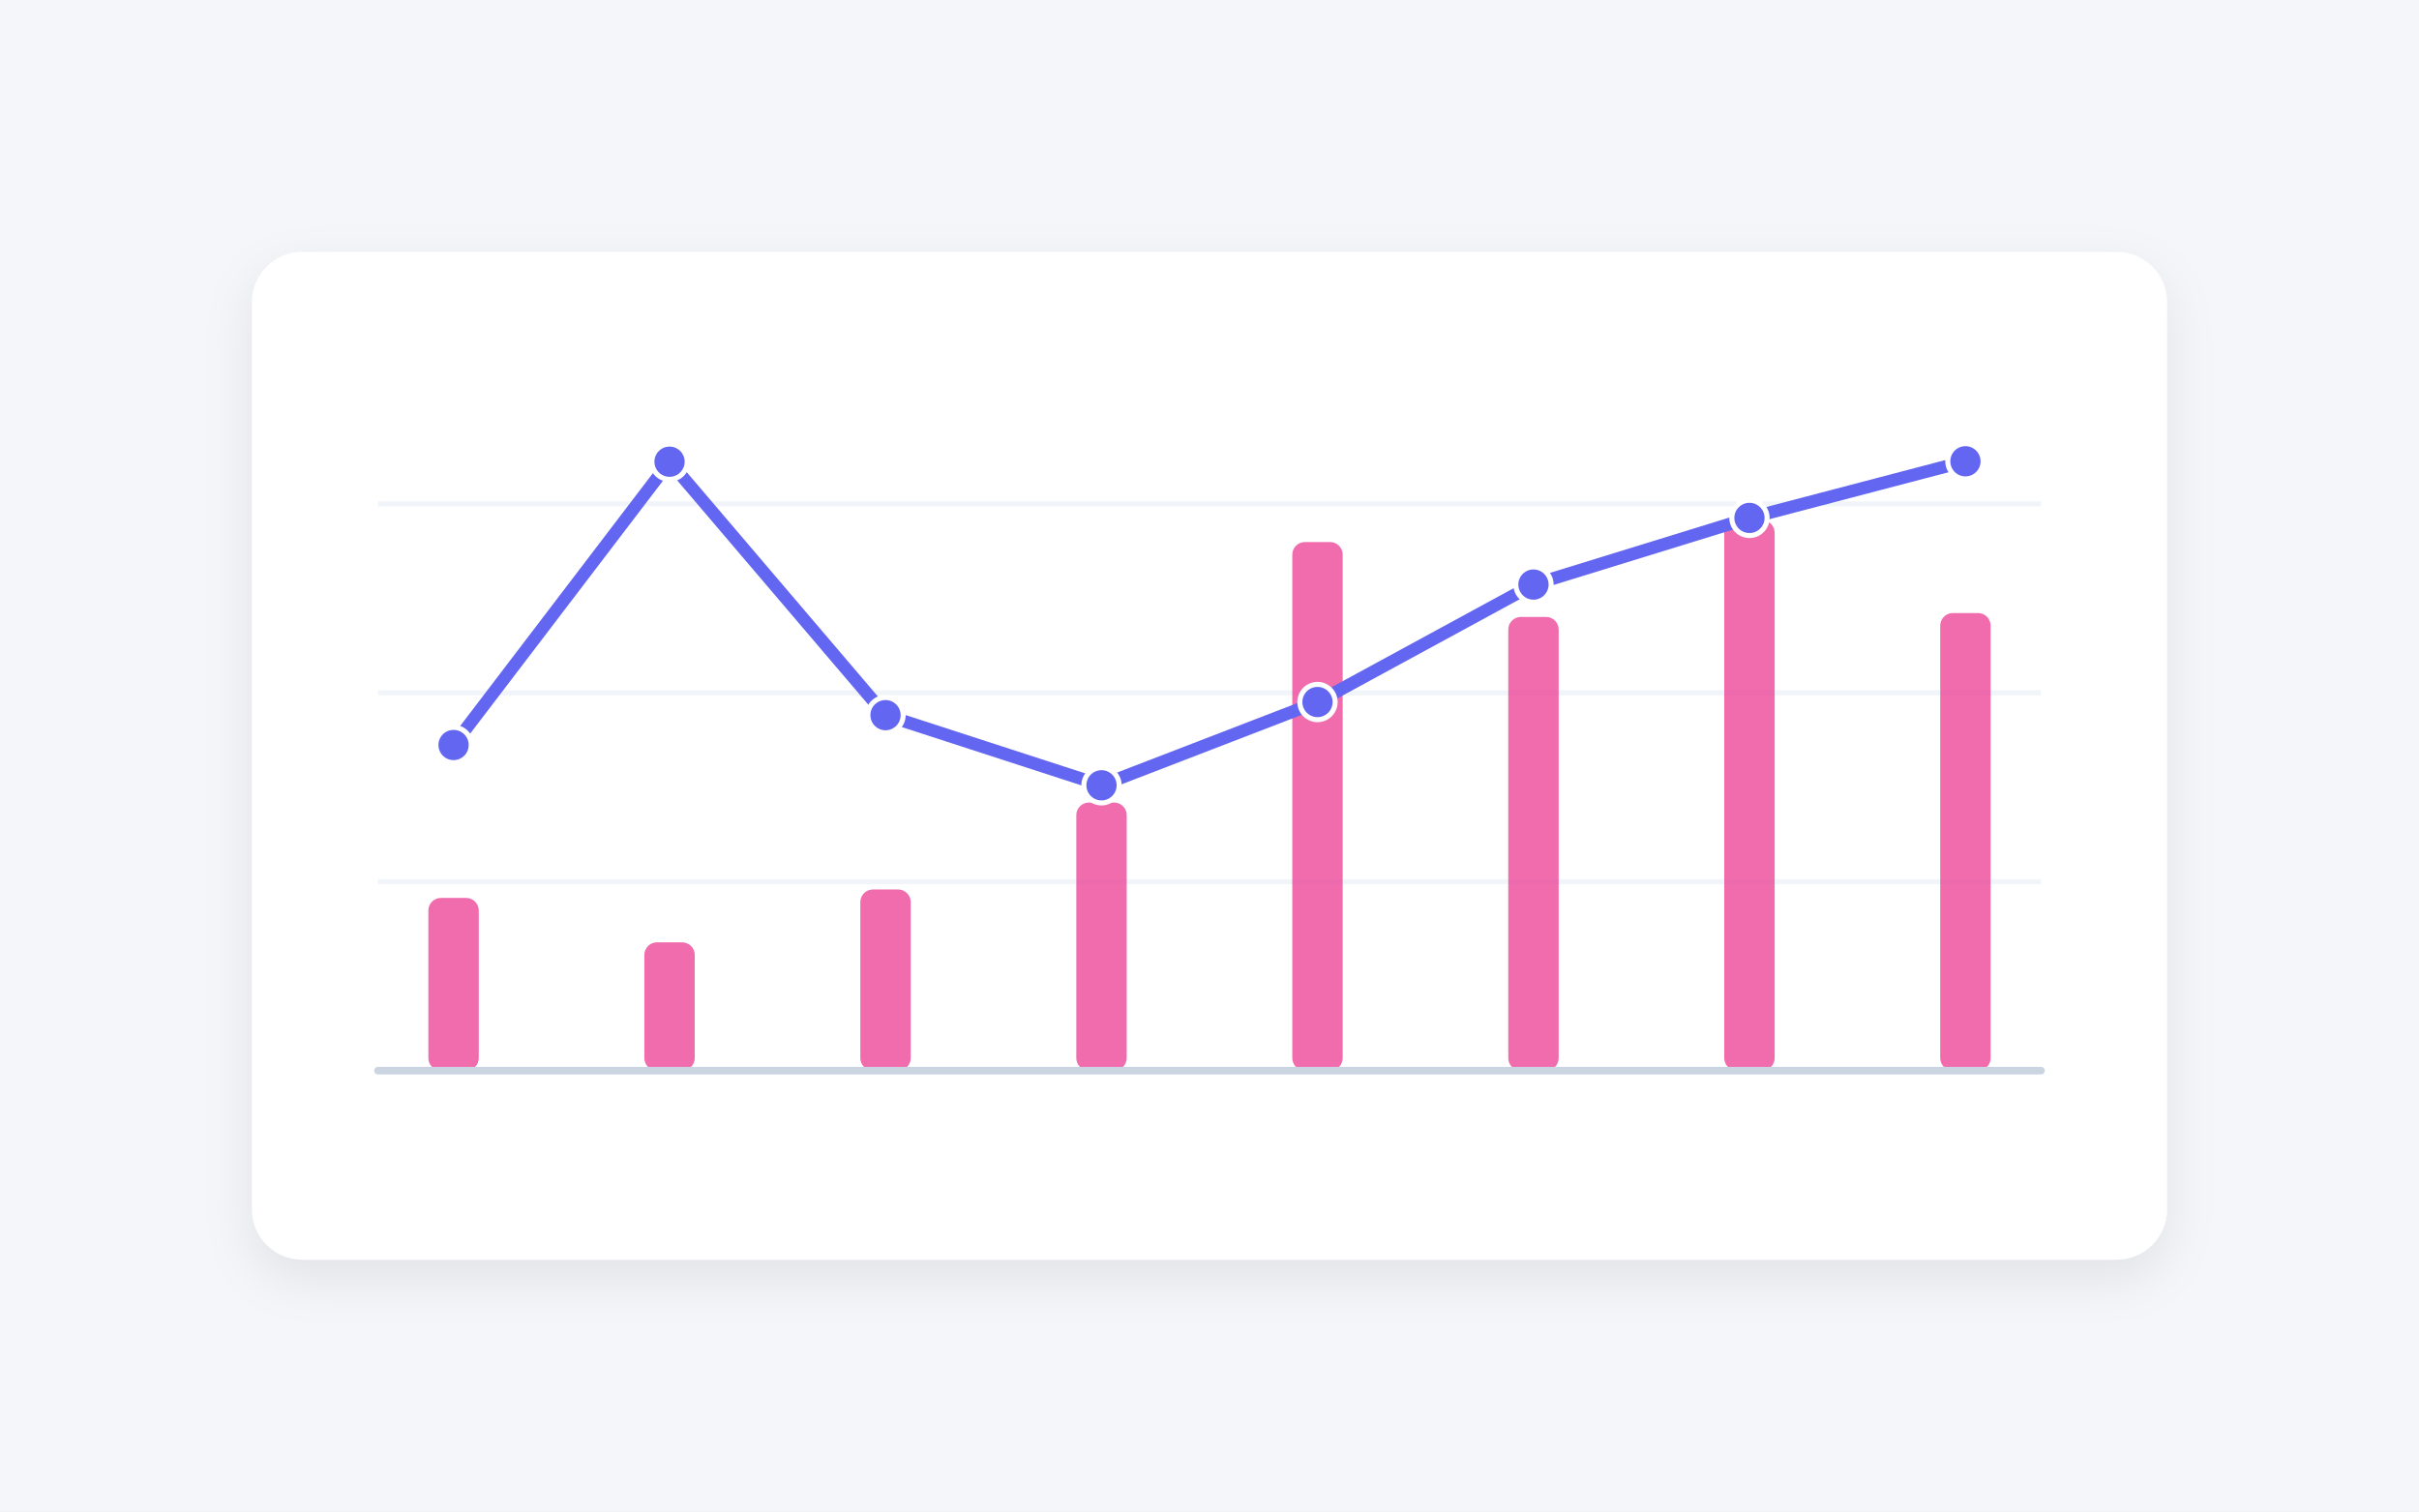
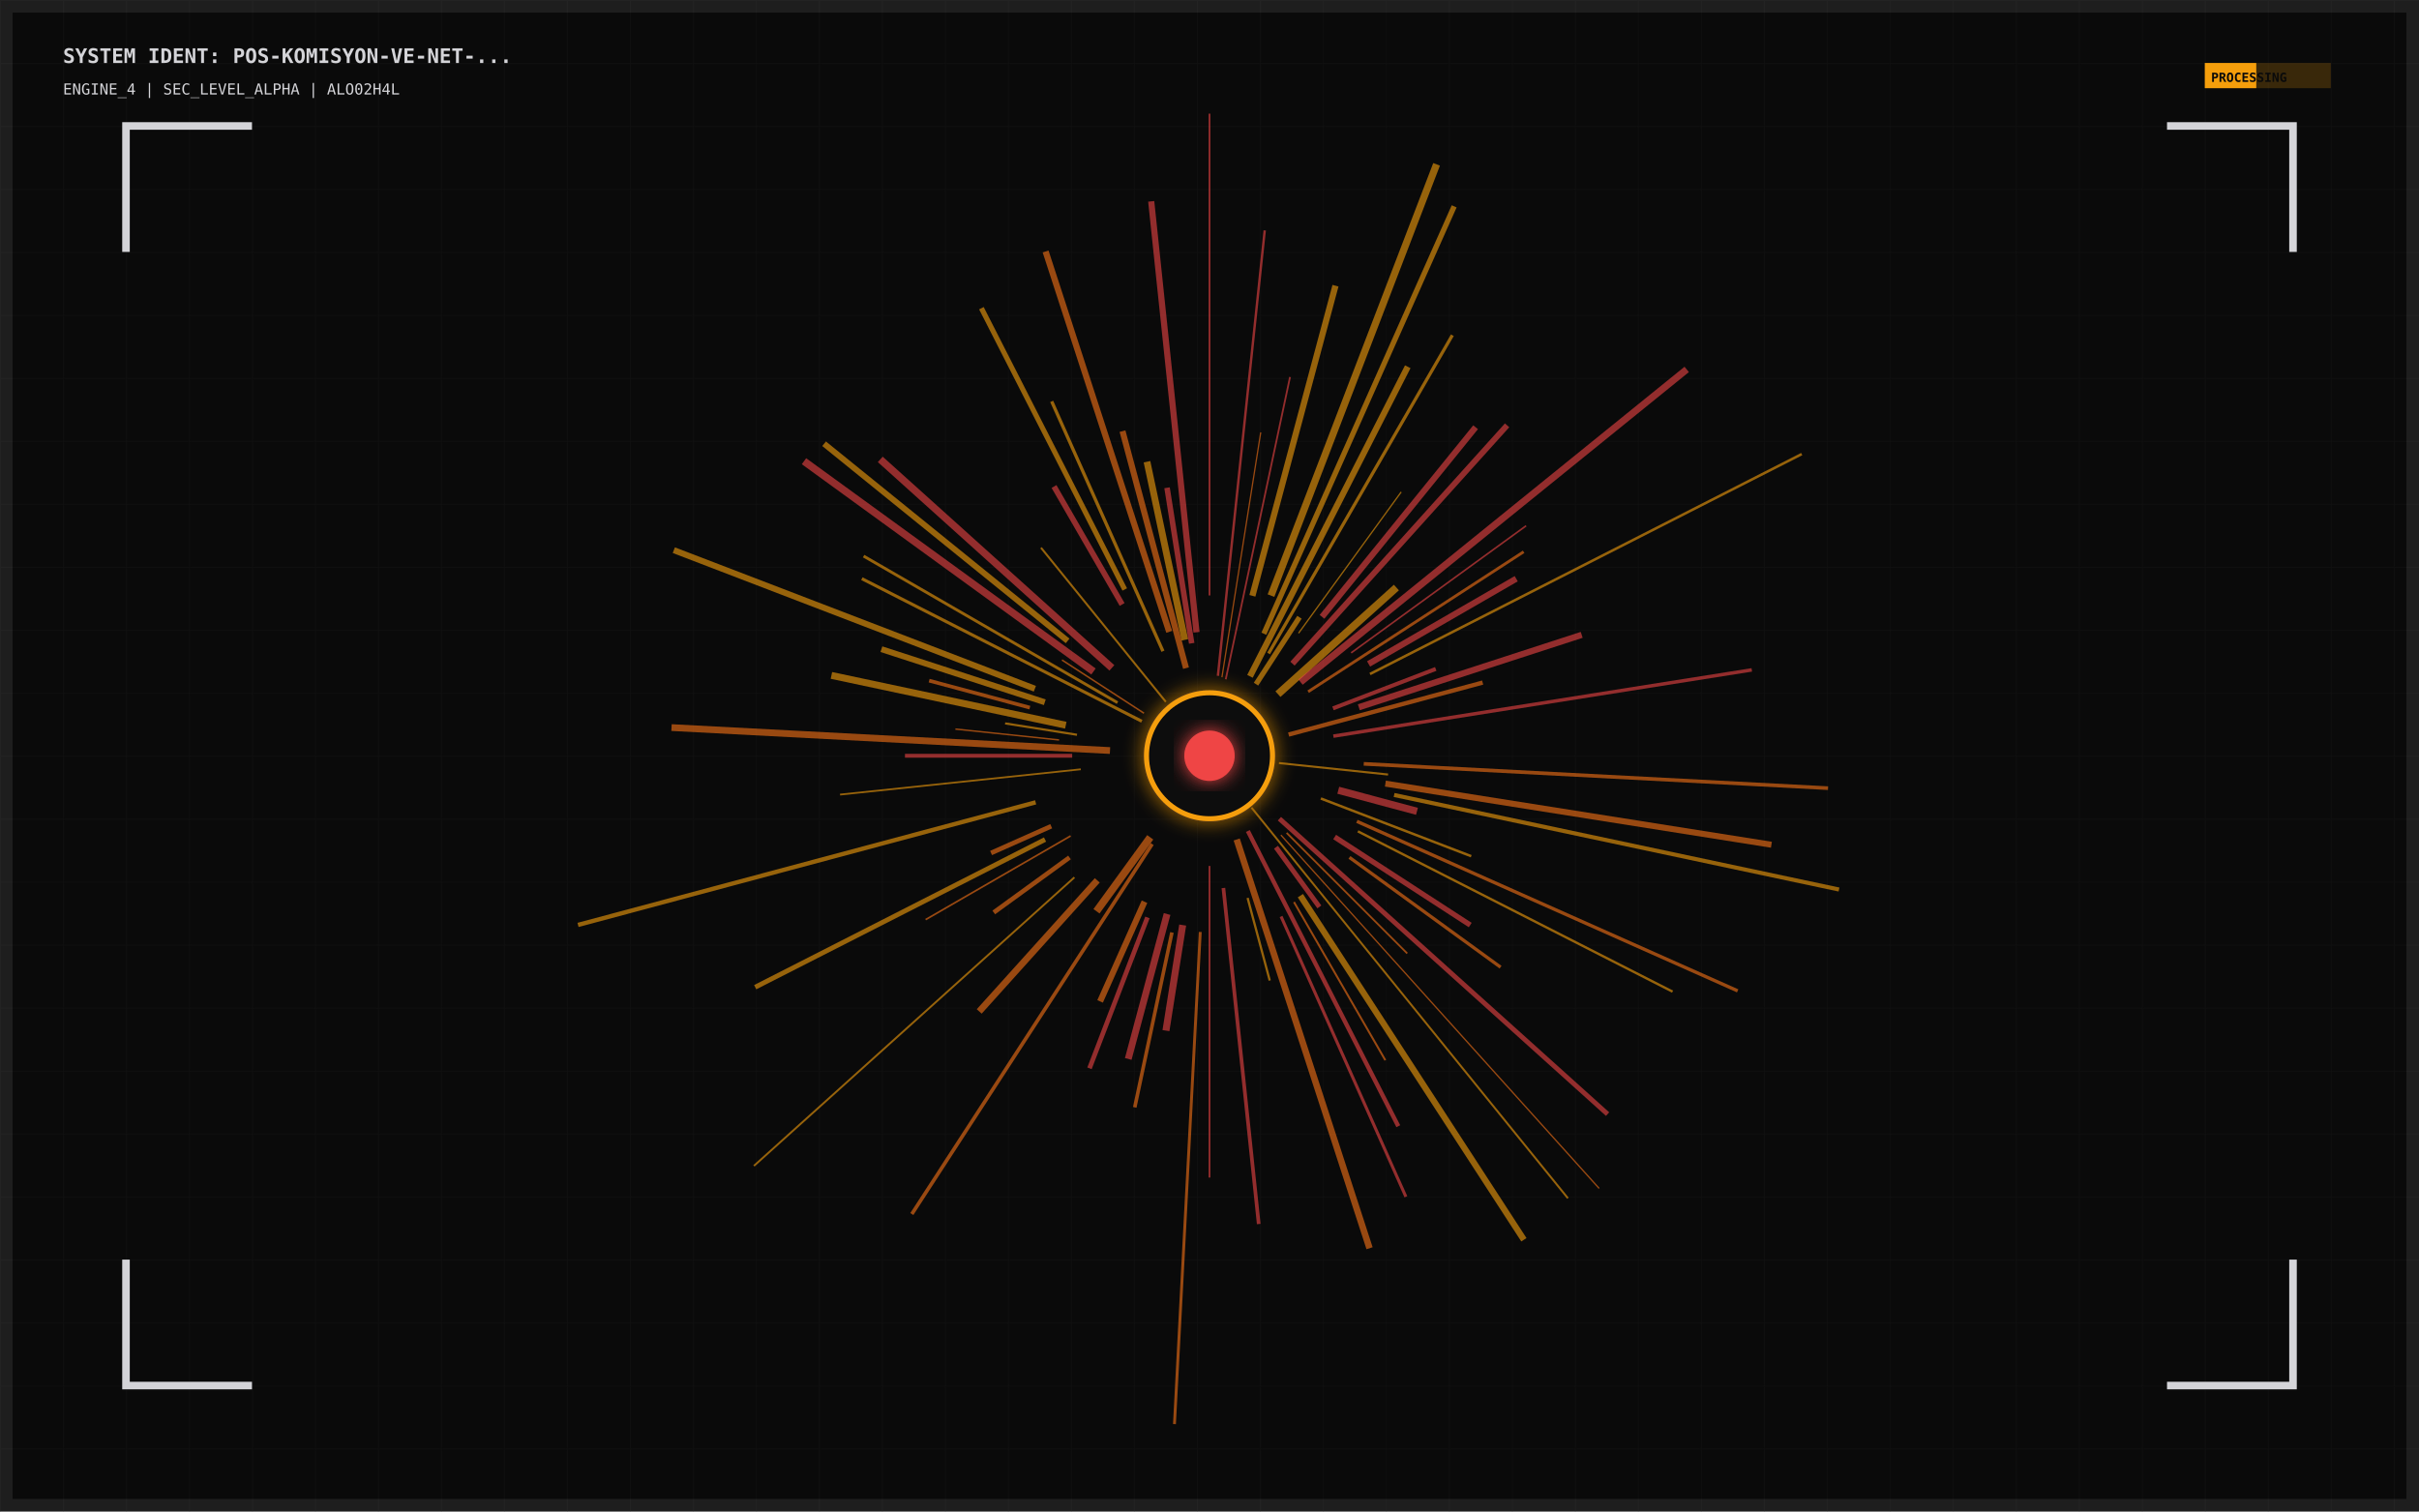
<svg xmlns="http://www.w3.org/2000/svg" width="3840" height="2400" viewBox="0 0 3840 2400">
  <defs>
+     <pattern id="gridPattern" width="100" height="100" patternUnits="userSpaceOnUse">
+       <path d="M 100 0 L 0 0 0 100" fill="none" stroke="#171717" stroke-width="2" />
+     </pattern>
+     <filter id="glow" x="-20%" y="-20%" width="140%" height="140%">
+       <feGaussianBlur stdDeviation="15" result="blur" />
+       <feComposite in="SourceGraphic" in2="blur" operator="over" />
+     </filter>
    <filter id="shadow" x="-10%" y="-10%" width="120%" height="120%">
-       <feDropShadow dx="0" dy="30" stdDeviation="40" flood-opacity="0.08" />
+       <feDropShadow dx="0" dy="40" stdDeviation="50" flood-opacity="0.15" />
    </filter>
+     <filter id="hugeBlur" x="-50%" y="-50%" width="200%" height="200%">
+       <feGaussianBlur stdDeviation="150" />
+     </filter>
+     <radialGradient id="radarSweep" cx="50%" cy="50%" r="50%">
+       <stop offset="0%" stop-color="#f59e0b" stop-opacity="1" />
+       <stop offset="100%" stop-color="#0a0a0a" stop-opacity="0" />
+     </radialGradient>
  </defs>
-   <rect width="100%" height="100%" fill="#f4f6f9" />
-   <g transform="translate(400, 400)" filter="url(#shadow)">
-     <rect width="3040" height="1600" rx="80" fill="#ffffff" />
-     <line x1="200" y1="400" x2="2840" y2="400" stroke="#f1f5f9" stroke-width="8" />
-     <line x1="200" y1="700" x2="2840" y2="700" stroke="#f1f5f9" stroke-width="8" />
-     <line x1="200" y1="1000" x2="2840" y2="1000" stroke="#f1f5f9" stroke-width="8" />
-     <line x1="200" y1="1300" x2="2840" y2="1300" stroke="#f1f5f9" stroke-width="8" />
-     <rect x="280" y="1025.75" width="80" height="274.25" rx="20" fill="#ec4899" fill-opacity="0.8" />
-     <rect x="622.857" y="1096.256" width="80" height="203.744" rx="20" fill="#ec4899" fill-opacity="0.8" />
-     <rect x="965.714" y="1012.288" width="80" height="287.712" rx="20" fill="#ec4899" fill-opacity="0.8" />
-     <rect x="1308.571" y="874.286" width="80" height="425.714" rx="20" fill="#ec4899" fill-opacity="0.8" />
-     <rect x="1651.429" y="460.659" width="80" height="839.341" rx="20" fill="#ec4899" fill-opacity="0.8" />
-     <rect x="1994.286" y="579.554" width="80" height="720.446" rx="20" fill="#ec4899" fill-opacity="0.8" />
-     <rect x="2337.143" y="425.847" width="80" height="874.153" rx="20" fill="#ec4899" fill-opacity="0.8" />
-     <rect x="2680" y="573.402" width="80" height="726.598" rx="20" fill="#ec4899" fill-opacity="0.8" />
-     <path d="M 320 782.94 L 662.857 333.105 L 1005.714 735.535 L 1348.571 846.906 L 1691.429 714.692 L 2034.286 528.191 L 2377.143 422.365 L 2720 332.433" fill="none" stroke="#6366f1" stroke-width="20" stroke-linejoin="round" />
-     <circle cx="320" cy="782.94" r="28" fill="#6366f1" stroke="#fff" stroke-width="8" />
-     <circle cx="662.857" cy="333.105" r="28" fill="#6366f1" stroke="#fff" stroke-width="8" />
-     <circle cx="1005.714" cy="735.535" r="28" fill="#6366f1" stroke="#fff" stroke-width="8" />
-     <circle cx="1348.571" cy="846.906" r="28" fill="#6366f1" stroke="#fff" stroke-width="8" />
-     <circle cx="1691.429" cy="714.692" r="28" fill="#6366f1" stroke="#fff" stroke-width="8" />
-     <circle cx="2034.286" cy="528.191" r="28" fill="#6366f1" stroke="#fff" stroke-width="8" />
-     <circle cx="2377.143" cy="422.365" r="28" fill="#6366f1" stroke="#fff" stroke-width="8" />
-     <circle cx="2720" cy="332.433" r="28" fill="#6366f1" stroke="#fff" stroke-width="8" />
-     <line x1="200" y1="1300" x2="2840" y2="1300" stroke="#cbd5e1" stroke-width="12" stroke-linecap="round" />
+   <rect width="100%" height="100%" fill="#0a0a0a" />
+   <rect width="100%" height="100%" fill="url(#gridPattern)" opacity="0.5" />
+   <g transform="translate(1920, 1200)">
+     <line x1="244.842" y1="12.832" x2="981.888" y2="51.459" stroke="#f97316" stroke-width="5.803" opacity="0.6" />
+     <line x1="110.204" y1="11.583" x2="283.499" y2="29.797" stroke="#f59e0b" stroke-width="3.253" opacity="0.6" />
+     <line x1="279.189" y1="44.219" x2="891.996" y2="141.278" stroke="#f97316" stroke-width="9.523" opacity="0.6" />
+     <line x1="293.054" y1="62.291" x2="999.308" y2="212.409" stroke="#f59e0b" stroke-width="6.473" opacity="0.6" />
+     <line x1="204.405" y1="54.77" x2="329.316" y2="88.24" stroke="#ef4444" stroke-width="11.463" opacity="0.6" />
+     <line x1="176.738" y1="67.843" x2="415.462" y2="159.481" stroke="#f59e0b" stroke-width="3.982" opacity="0.6" />
+     <line x1="233.976" y1="104.173" x2="838.425" y2="373.291" stroke="#f97316" stroke-width="5.32" opacity="0.6" />
+     <line x1="235.529" y1="120.008" x2="735.077" y2="374.541" stroke="#f59e0b" stroke-width="3.805" opacity="0.6" />
+     <line x1="198.658" y1="129.01" x2="413.886" y2="268.781" stroke="#ef4444" stroke-width="8.372" opacity="0.6" />
+     <line x1="222.154" y1="161.404" x2="462.053" y2="335.701" stroke="#f97316" stroke-width="5.174" opacity="0.6" />
+     <line x1="111.001" y1="99.946" x2="631.925" y2="568.988" stroke="#ef4444" stroke-width="7.658" opacity="0.6" />
+     <line x1="122.41" y1="122.41" x2="313.852" y2="313.852" stroke="#f97316" stroke-width="2.853" opacity="0.6" />
+     <line x1="113.342" y1="125.88" x2="618.542" y2="686.961" stroke="#f97316" stroke-width="2.093" opacity="0.6" />
+     <line x1="66.669" y1="82.33" x2="568.911" y2="702.546" stroke="#f59e0b" stroke-width="3.122" opacity="0.6" />
+     <line x1="105.52" y1="145.235" x2="174.367" y2="239.995" stroke="#ef4444" stroke-width="7.745" opacity="0.6" />
+     <line x1="144.267" y1="222.152" x2="499.069" y2="768.499" stroke="#f59e0b" stroke-width="9.892" opacity="0.6" />
+     <line x1="134.095" y1="232.259" x2="279.121" y2="483.451" stroke="#f97316" stroke-width="3.136" opacity="0.6" />
+     <line x1="60.878" y1="119.48" x2="299.711" y2="588.215" stroke="#ef4444" stroke-width="6.795" opacity="0.6" />
+     <line x1="113.611" y1="255.174" x2="311.755" y2="700.212" stroke="#ef4444" stroke-width="4.828" opacity="0.6" />
+     <line x1="43.195" y1="132.941" x2="254.073" y2="781.956" stroke="#f97316" stroke-width="10.26" opacity="0.6" />
+     <line x1="60.485" y1="225.732" x2="95.631" y2="356.9" stroke="#f59e0b" stroke-width="3.595" opacity="0.6" />
+     <line x1="22.07" y1="209.979" x2="78.147" y2="743.519" stroke="#ef4444" stroke-width="5.819" opacity="0.6" />
+     <line x1="1.0714413228861906e-14" y1="174.98" x2="4.10095650001592e-14" y2="669.737" stroke="#ef4444" stroke-width="2.857" opacity="0.6" />
+     <line x1="-14.665" y1="279.817" x2="-55.614" y2="1061.185" stroke="#f97316" stroke-width="4.574" opacity="0.6" />
+     <line x1="-42.577" y1="268.822" x2="-69.123" y2="436.425" stroke="#ef4444" stroke-width="11.11" opacity="0.6" />
+     <line x1="-59.64" y1="280.582" x2="-118.663" y2="558.263" stroke="#f97316" stroke-width="5.704" opacity="0.6" />
+     <line x1="-67.33" y1="251.279" x2="-128.995" y2="481.415" stroke="#ef4444" stroke-width="10.861" opacity="0.6" />
+     <line x1="-98.541" y1="256.707" x2="-190.504" y2="496.279" stroke="#ef4444" stroke-width="7.399" opacity="0.6" />
+     <line x1="-103.187" y1="231.761" x2="-173.653" y2="390.031" stroke="#f97316" stroke-width="9.684" opacity="0.6" />
+     <line x1="-91.06" y1="140.22" x2="-472.533" y2="727.638" stroke="#f97316" stroke-width="5.779" opacity="0.6" />
+     <line x1="-94.086" y1="129.498" x2="-179.401" y2="246.924" stroke="#f97316" stroke-width="11.914" opacity="0.6" />
+     <line x1="-178.161" y1="197.868" x2="-365.541" y2="405.974" stroke="#f97316" stroke-width="10.513" opacity="0.6" />
+     <line x1="-214.454" y1="193.096" x2="-723.197" y2="651.17" stroke="#f59e0b" stroke-width="3.035" opacity="0.6" />
+     <line x1="-222.237" y1="161.465" x2="-342.472" y2="248.82" stroke="#f97316" stroke-width="7.226" opacity="0.6" />
+     <line x1="-220.445" y1="127.274" x2="-450.655" y2="260.186" stroke="#f97316" stroke-width="2.693" opacity="0.6" />
+     <line x1="-261.071" y1="133.022" x2="-721.184" y2="367.462" stroke="#f59e0b" stroke-width="7.606" opacity="0.6" />
+     <line x1="-251.273" y1="111.874" x2="-346.736" y2="154.377" stroke="#f97316" stroke-width="7.402" opacity="0.6" />
+     <line x1="-275.968" y1="73.946" x2="-1002.408" y2="268.595" stroke="#f59e0b" stroke-width="6.858" opacity="0.6" />
+     <line x1="-204.301" y1="21.473" x2="-586.496" y2="61.643" stroke="#f59e0b" stroke-width="2.821" opacity="0.6" />
+     <line x1="-217.981" y1="2.6694954483764128e-14" x2="-483.432" y2="5.920340328704567e-14" stroke="#ef4444" stroke-width="6.119" opacity="0.6" />
+     <line x1="-157.948" y1="-8.278" x2="-854.015" y2="-44.757" stroke="#f97316" stroke-width="10.701" opacity="0.6" />
+     <line x1="-238.793" y1="-25.098" x2="-403.371" y2="-42.396" stroke="#f97316" stroke-width="2.295" opacity="0.6" />
+     <line x1="-210.349" y1="-33.316" x2="-324.475" y2="-51.392" stroke="#f59e0b" stroke-width="3.434" opacity="0.6" />
+     <line x1="-228.115" y1="-48.487" x2="-600.168" y2="-127.57" stroke="#f59e0b" stroke-width="10.967" opacity="0.6" />
+     <line x1="-285.206" y1="-76.421" x2="-445.036" y2="-119.247" stroke="#f97316" stroke-width="5.8" opacity="0.6" />
+     <line x1="-261.441" y1="-84.947" x2="-520.816" y2="-169.224" stroke="#f59e0b" stroke-width="9.395" opacity="0.6" />
+     <line x1="-277.206" y1="-106.41" x2="-850.358" y2="-326.422" stroke="#f59e0b" stroke-width="9.595" opacity="0.6" />
+     <line x1="-107.497" y1="-54.773" x2="-551.849" y2="-281.181" stroke="#f59e0b" stroke-width="4.89" opacity="0.6" />
+     <line x1="-146.038" y1="-84.315" x2="-549.091" y2="-317.018" stroke="#f59e0b" stroke-width="4.556" opacity="0.6" />
+     <line x1="-104.011" y1="-67.546" x2="-234.172" y2="-152.073" stroke="#f97316" stroke-width="2.437" opacity="0.6" />
+     <line x1="-184.152" y1="-133.794" x2="-643.718" y2="-467.689" stroke="#ef4444" stroke-width="11.751" opacity="0.6" />
+     <line x1="-225.191" y1="-182.356" x2="-611.793" y2="-495.42" stroke="#f59e0b" stroke-width="9.324" opacity="0.6" />
+     <line x1="-154.969" y1="-139.534" x2="-522.636" y2="-470.584" stroke="#ef4444" stroke-width="11.599" opacity="0.6" />
+     <line x1="-69.303" y1="-85.583" x2="-267.467" y2="-330.294" stroke="#f59e0b" stroke-width="3.204" opacity="0.6" />
+     <line x1="-138.682" y1="-240.204" x2="-246.842" y2="-427.543" stroke="#ef4444" stroke-width="8.927" opacity="0.6" />
+     <line x1="-134.539" y1="-264.048" x2="-362.095" y2="-710.652" stroke="#f59e0b" stroke-width="8.13" opacity="0.6" />
+     <line x1="-73.9" y1="-165.982" x2="-250.509" y2="-562.652" stroke="#f59e0b" stroke-width="5.218" opacity="0.6" />
+     <line x1="-63.93" y1="-196.758" x2="-260.165" y2="-800.705" stroke="#f97316" stroke-width="9.792" opacity="0.6" />
+     <line x1="-37.289" y1="-139.166" x2="-138.108" y2="-515.428" stroke="#f97316" stroke-width="9.566" opacity="0.6" />
+     <line x1="-39.126" y1="-184.073" x2="-99.236" y2="-466.871" stroke="#f59e0b" stroke-width="10.73" opacity="0.6" />
+     <line x1="-28.278" y1="-178.538" x2="-67.395" y2="-425.517" stroke="#ef4444" stroke-width="8.741" opacity="0.6" />
+     <line x1="-20.609" y1="-196.081" x2="-92.52" y2="-880.271" stroke="#ef4444" stroke-width="9.745" opacity="0.6" />
+     <line x1="-4.675785108722048e-14" y1="-254.538" x2="-1.8728517717892068e-13" y2="-1019.533" stroke="#ef4444" stroke-width="2.873" opacity="0.6" />
+     <line x1="13.337" y1="-126.897" x2="87.676" y2="-834.181" stroke="#ef4444" stroke-width="3.824" opacity="0.6" />
+     <line x1="19.744" y1="-124.658" x2="81.33" y2="-513.499" stroke="#f97316" stroke-width="2.013" opacity="0.6" />
+     <line x1="25.816" y1="-121.456" x2="127.828" y2="-601.384" stroke="#ef4444" stroke-width="2.823" opacity="0.6" />
+     <line x1="68.051" y1="-253.969" x2="199.989" y2="-746.37" stroke="#f59e0b" stroke-width="9.867" opacity="0.6" />
+     <line x1="97.599" y1="-254.253" x2="360.481" y2="-939.086" stroke="#f59e0b" stroke-width="11.359" opacity="0.6" />
+     <line x1="86.267" y1="-193.759" x2="388.392" y2="-872.343" stroke="#f59e0b" stroke-width="8.461" opacity="0.6" />
+     <line x1="64.243" y1="-126.084" x2="314.725" y2="-617.682" stroke="#f59e0b" stroke-width="9.78" opacity="0.6" />
+     <line x1="93.777" y1="-162.426" x2="385.512" y2="-667.727" stroke="#f59e0b" stroke-width="5.138" opacity="0.6" />
+     <line x1="73.822" y1="-113.675" x2="142.809" y2="-219.907" stroke="#f59e0b" stroke-width="8.307" opacity="0.6" />
+     <line x1="141.393" y1="-194.61" x2="304.314" y2="-418.852" stroke="#f59e0b" stroke-width="2.056" opacity="0.6" />
+     <line x1="178.628" y1="-220.587" x2="422.415" y2="-521.639" stroke="#ef4444" stroke-width="9.663" opacity="0.6" />
+     <line x1="131.702" y1="-146.269" x2="472.411" y2="-524.665" stroke="#ef4444" stroke-width="9.198" opacity="0.6" />
+     <line x1="108.643" y1="-97.822" x2="296.671" y2="-267.124" stroke="#f59e0b" stroke-width="11.948" opacity="0.6" />
+     <line x1="144.492" y1="-117.007" x2="757.53" y2="-613.436" stroke="#ef4444" stroke-width="10.965" opacity="0.6" />
+     <line x1="224.89" y1="-163.392" x2="502.584" y2="-365.148" stroke="#ef4444" stroke-width="2.612" opacity="0.6" />
+     <line x1="156.621" y1="-101.711" x2="498.657" y2="-323.832" stroke="#f97316" stroke-width="4.528" opacity="0.6" />
+     <line x1="252.543" y1="-145.806" x2="486.902" y2="-281.113" stroke="#ef4444" stroke-width="9.71" opacity="0.6" />
+     <line x1="254.767" y1="-129.81" x2="940.124" y2="-479.017" stroke="#f59e0b" stroke-width="4.085" opacity="0.6" />
+     <line x1="196.035" y1="-75.251" x2="359.153" y2="-137.866" stroke="#ef4444" stroke-width="6.338" opacity="0.6" />
+     <line x1="237.056" y1="-77.024" x2="590.831" y2="-191.973" stroke="#ef4444" stroke-width="9.85" opacity="0.6" />
+     <line x1="125.583" y1="-33.65" x2="433.645" y2="-116.195" stroke="#f97316" stroke-width="6.805" opacity="0.6" />
+     <line x1="196.595" y1="-31.138" x2="860.864" y2="-136.347" stroke="#ef4444" stroke-width="5.512" opacity="0.6" />
+     <circle cx="0" cy="0" r="100" fill="#0a0a0a" stroke="#f59e0b" stroke-width="8" filter="url(#glow)" />
+     <circle cx="0" cy="0" r="40" fill="#ef4444" filter="url(#glow)" />
  </g>
+   <path d="M 200 400 L 200 200 L 400 200" fill="none" stroke="#d4d4d8" stroke-width="12" />
+   <path d="M 3640 400 L 3640 200 L 3440 200" fill="none" stroke="#d4d4d8" stroke-width="12" />
+   <path d="M 200 2000 L 200 2200 L 400 2200" fill="none" stroke="#d4d4d8" stroke-width="12" />
+   <path d="M 3640 2000 L 3640 2200 L 3440 2200" fill="none" stroke="#d4d4d8" stroke-width="12" />
+   <text x="100" y="100" fill="#d4d4d8" font-family="monospace" font-size="32" font-weight="bold">SYSTEM IDENT: POS-KOMISYON-VE-NET-...</text>
+   <text x="100" y="150" fill="#d4d4d8" font-family="monospace" font-size="24">ENGINE_4 | SEC_LEVEL_ALPHA | ALO02H4L</text>
+   <g transform="translate(3500, 100)">
+     <rect width="200" height="40" fill="#f59e0b" opacity="0.2" />
+     <rect width="81.687" height="40" fill="#f59e0b" />
+     <text x="10" y="30" fill="#0a0a0a" font-family="monospace" font-size="20" font-weight="bold">PROCESSING</text>
+   </g>
+   <rect width="3840" height="2400" fill="none" stroke="#d4d4d8" stroke-width="40" opacity="0.1" />
</svg>
